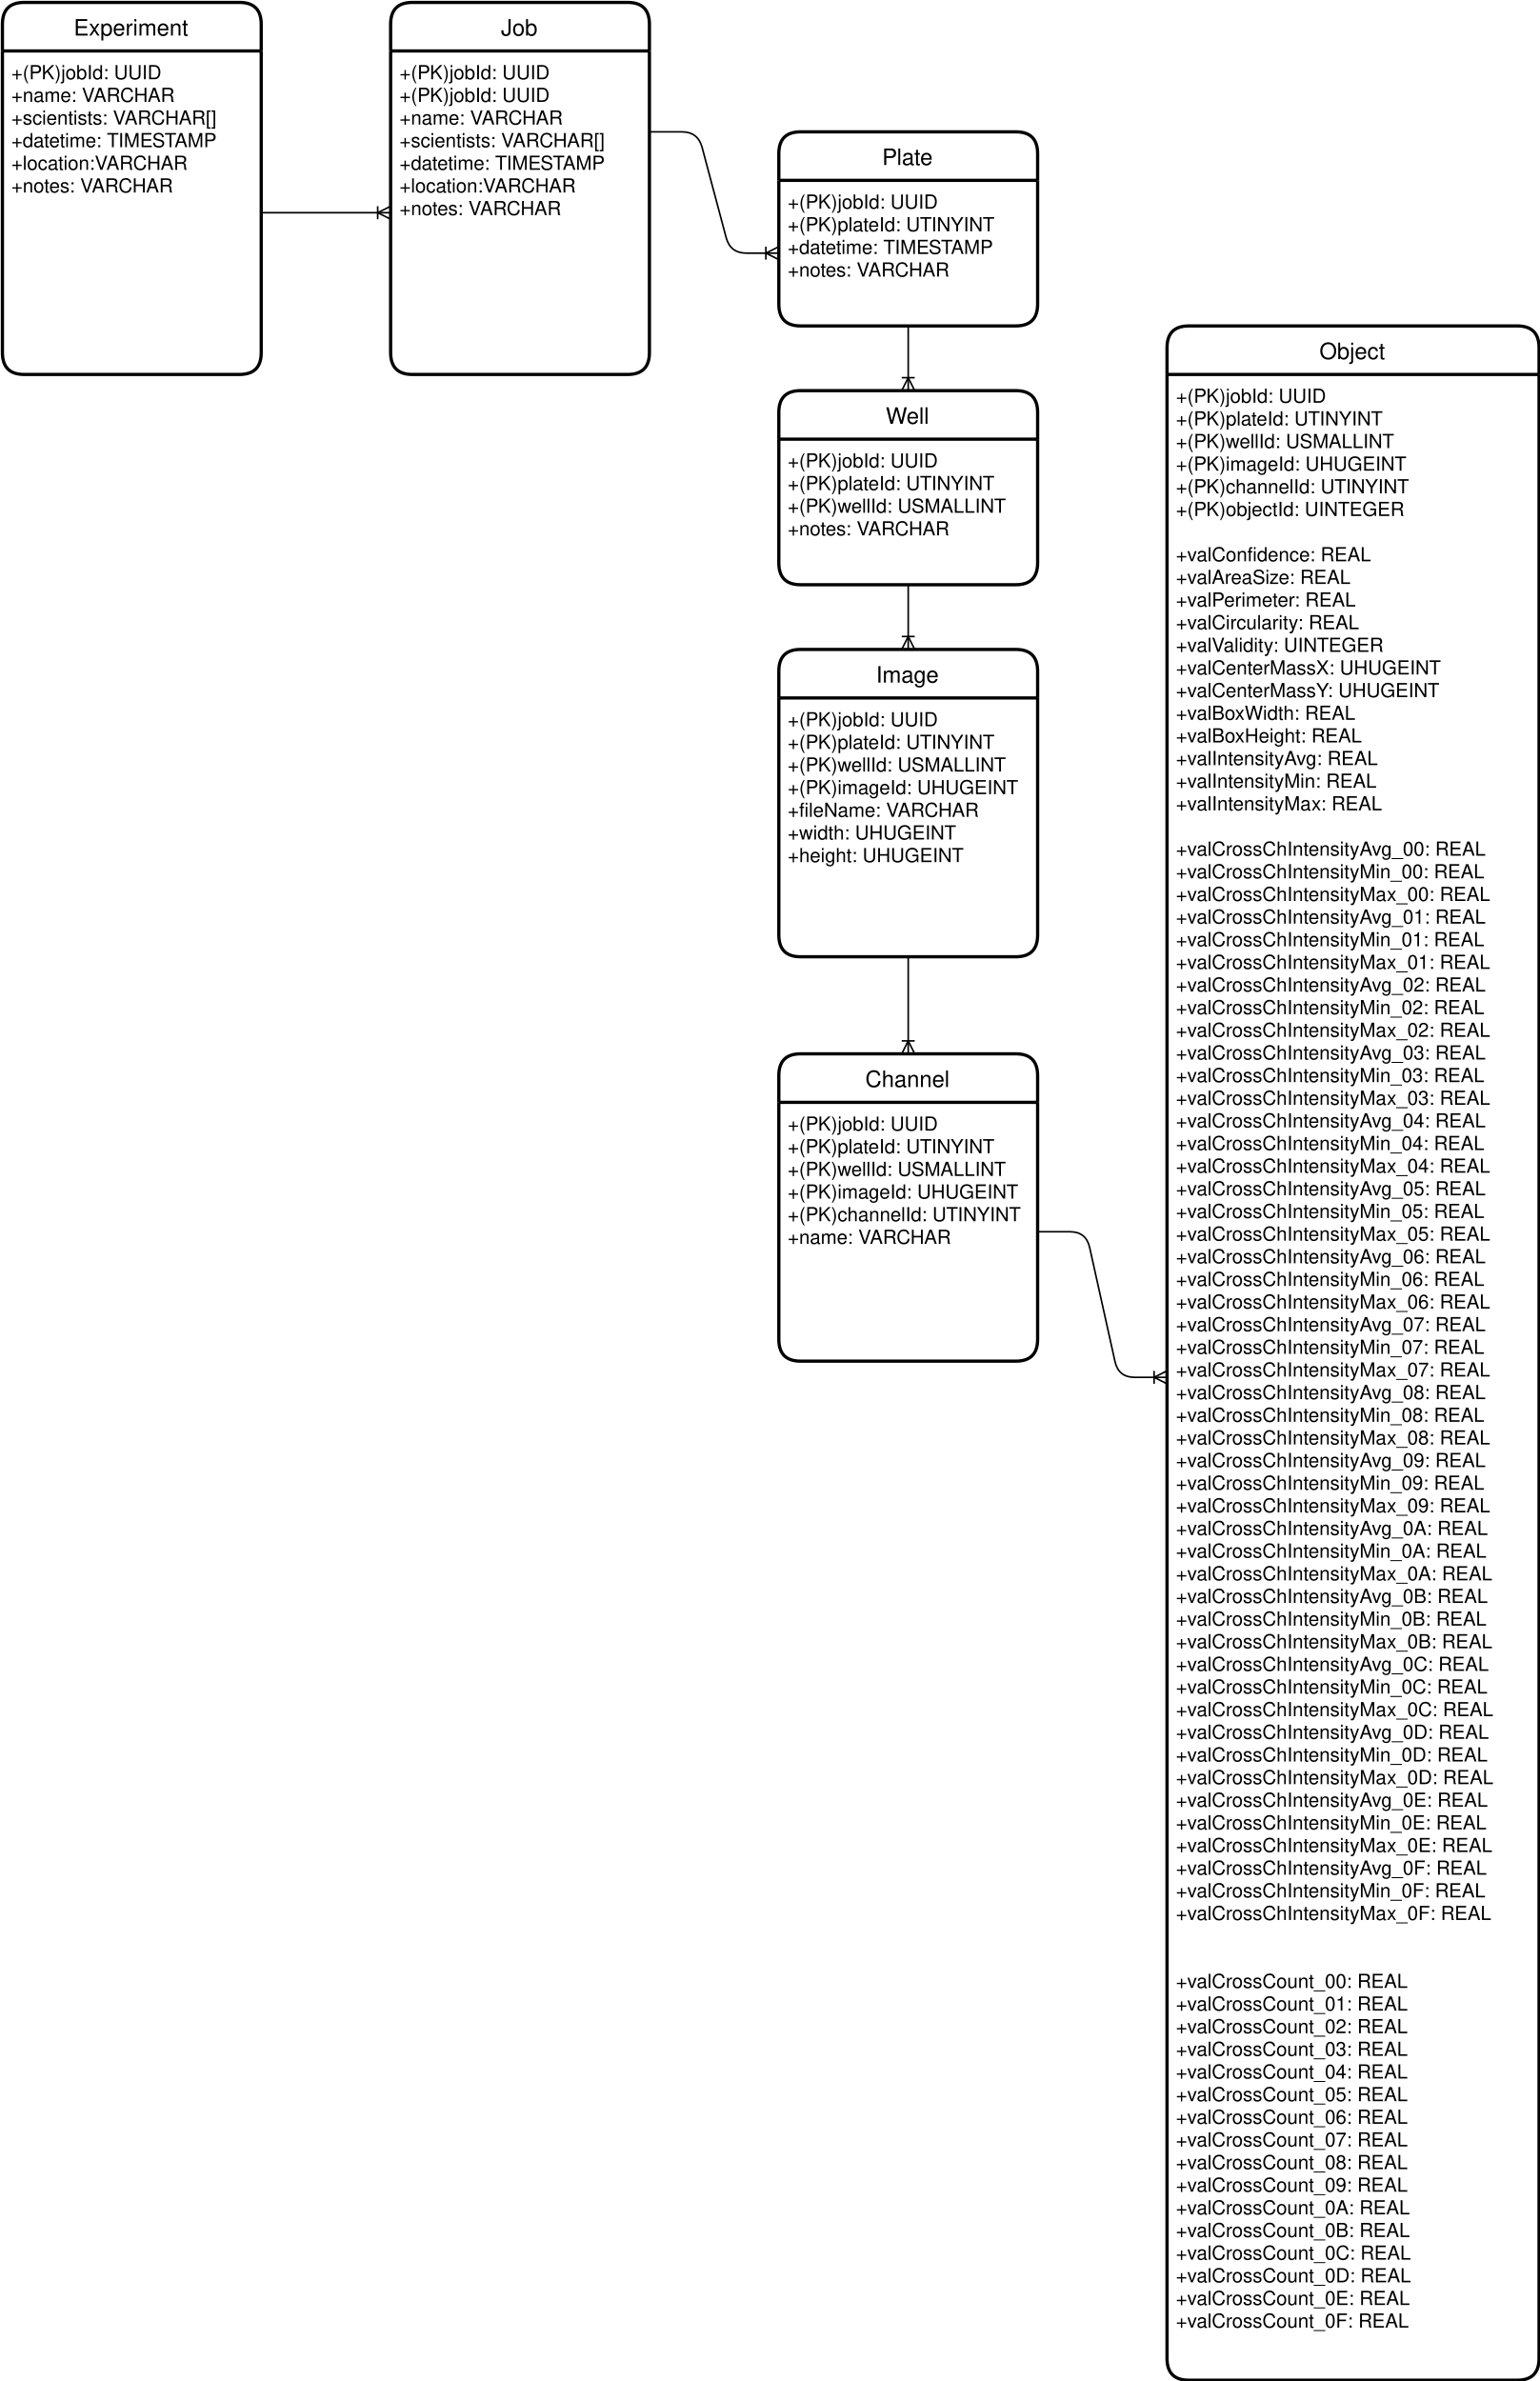
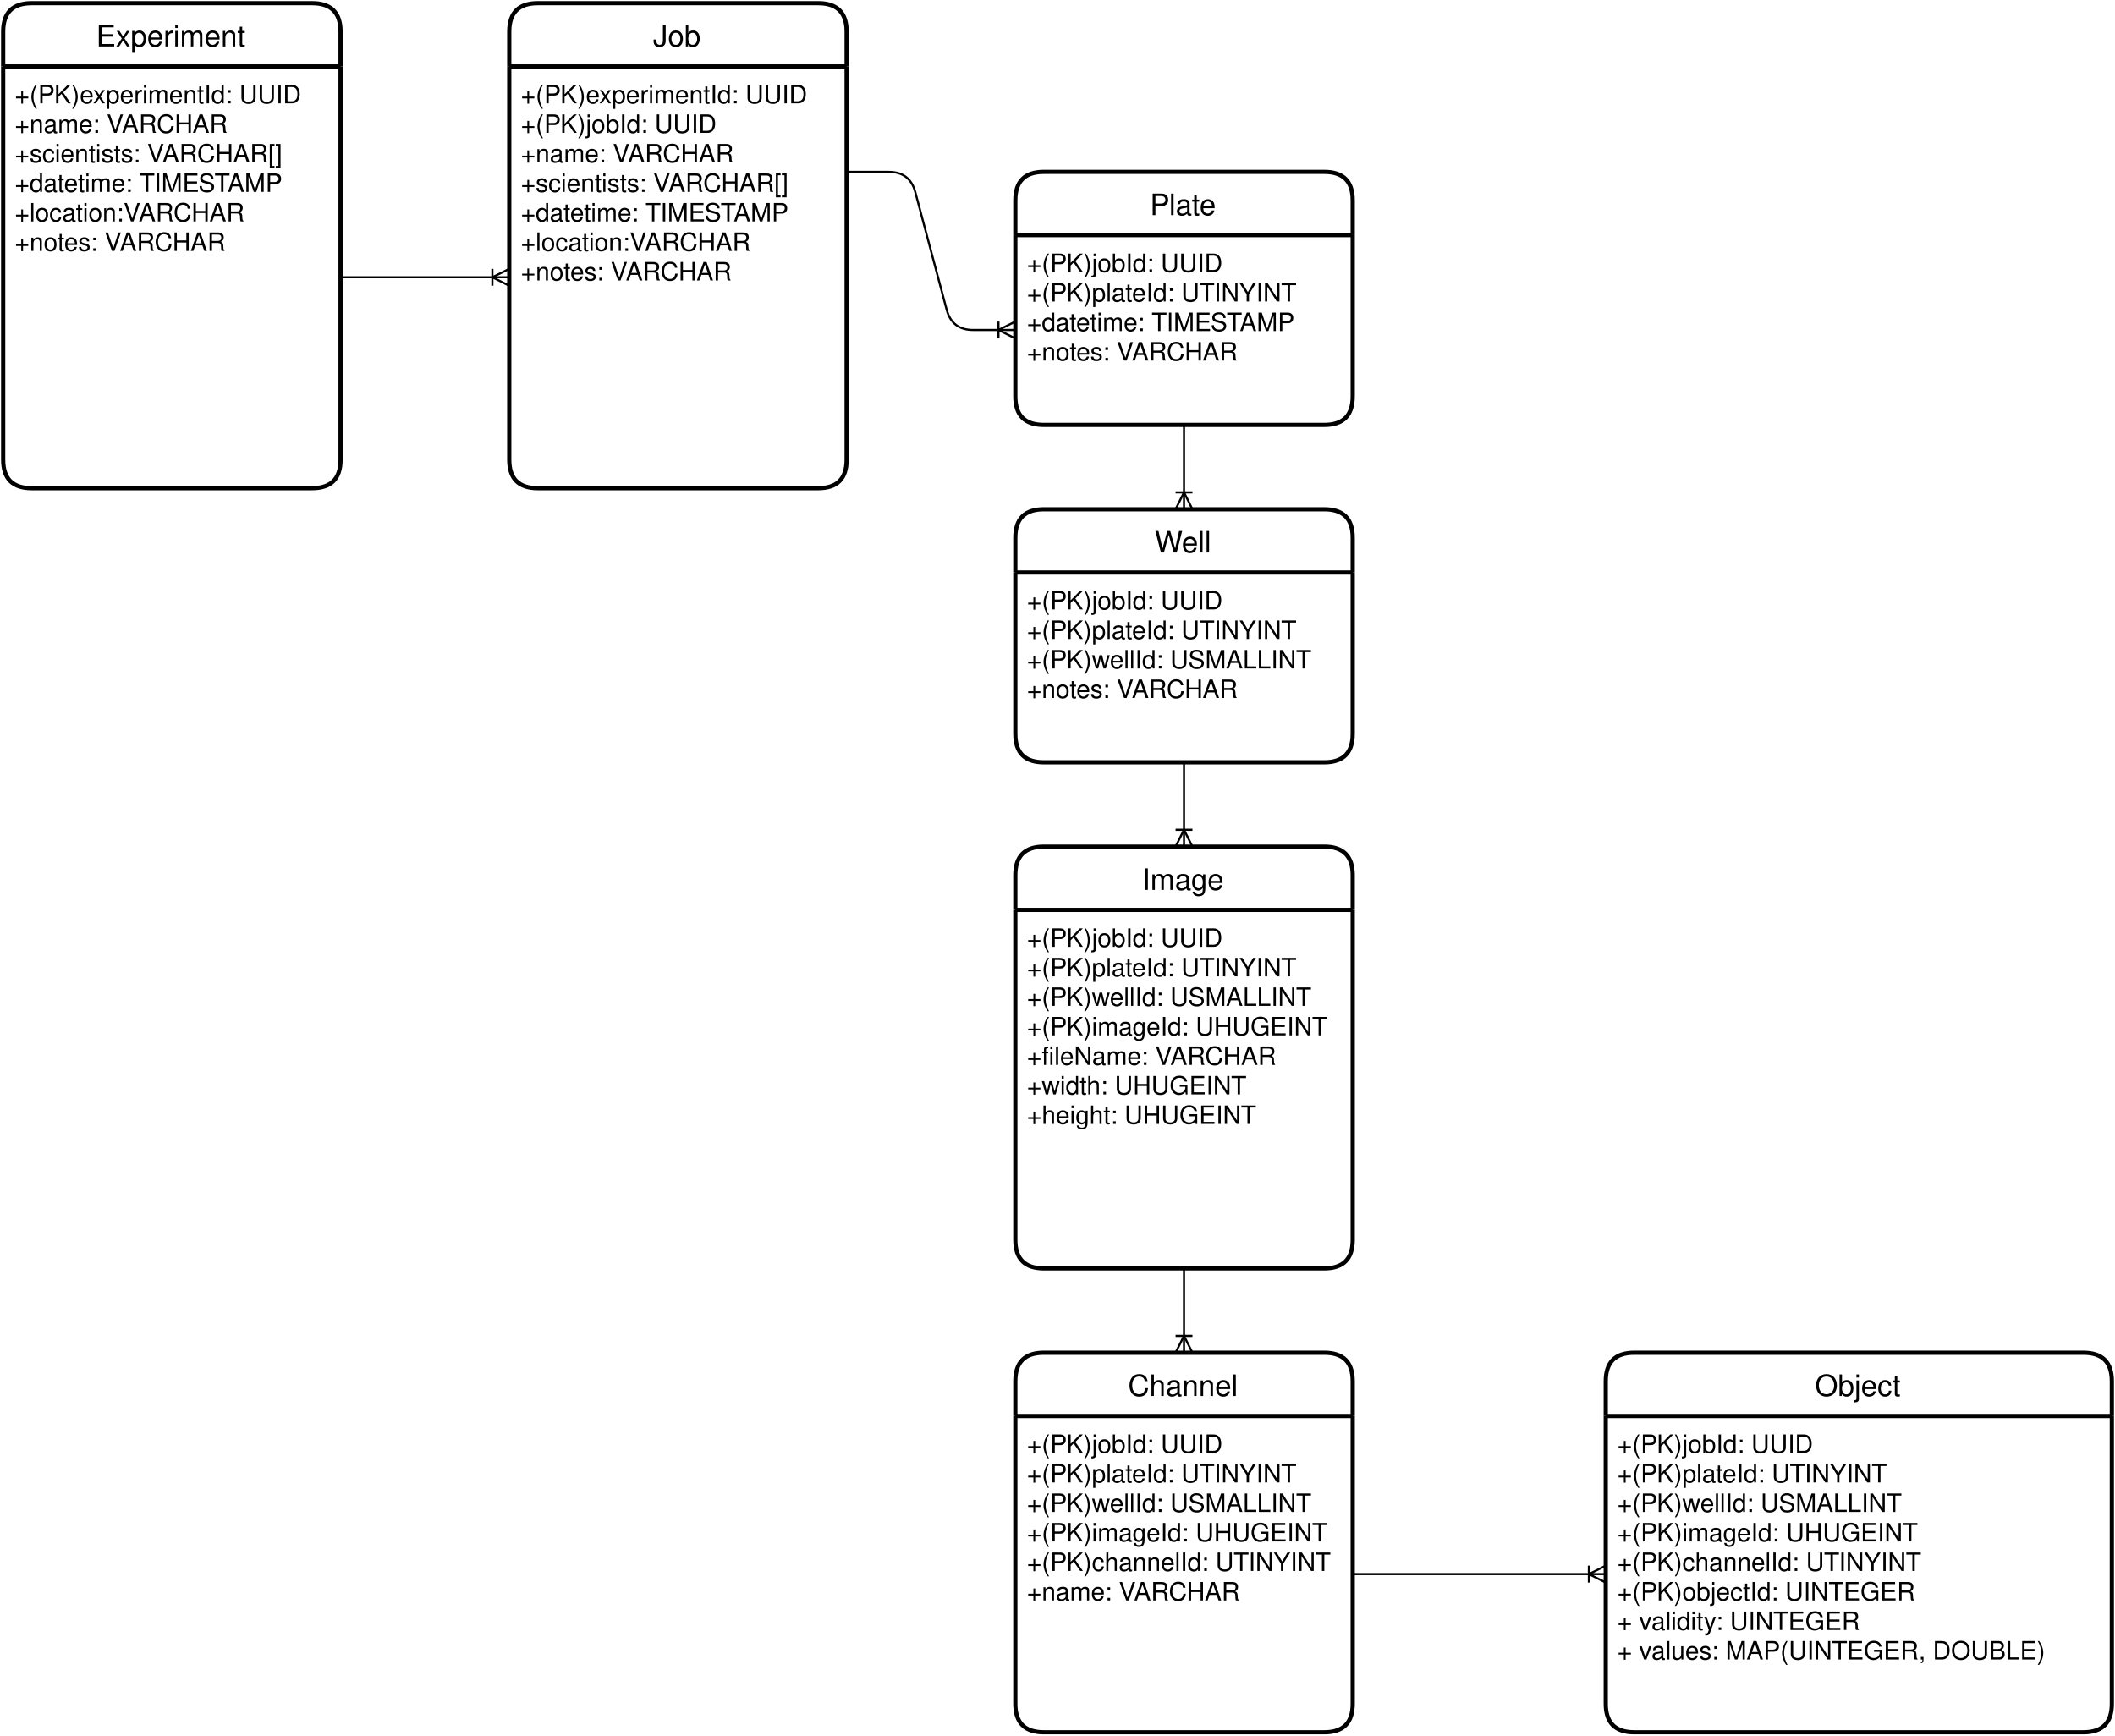
- <svg xmlns="http://www.w3.org/2000/svg" host="65bd71144e" version="1.1" width="952px" height="1472px" viewBox="-0.5 -0.5 952 1472" content="&lt;mxfile&gt;&lt;diagram id=&quot;XxNFNkssesB8QG5SHpC6&quot; name=&quot;Page-1&quot;&gt;7Vtdc9o4FP01zOy+dLCxIXkEQhN2QzeTj7Z52lFsBdQai7GVBPrrq09jSza2iLMlXZ5A0rnSsXTulSzJnd54uT5PwGoxwyGMOm43XHd6Zx3XdbyBR39YzkbknDgDkTFPUChB24wb9APKzK7MfUIhTAtAgnFE0KqYGeA4hgEp5IEkwS9F2COOiq2uwBwaGTcBiMzcLygkC5nb73a3BRcQzRey6VNVsAQKLDPSBQjxSy6rN+n0xgnGRPxbrscwYp2n+kXYfawozYglMCZNDDxXWDyD6Ek+3F/4QXIjG/XA6QtaRiCmqVGwQFF4CTb4iTWQEhB8V6nRAifoB44JiGiRQzNocULk+PW6BcQNs6TZLDfBT3EIQ2n0SMuljeOptOTS5ZUm+HvW8S6zhynFX6mn7mZZlyAliorqaVYagnTB22MJEKF5TP8H1BomNMPsRNmvzzAhcJ3Lkp16DvESkmRDIbLUPZEDrBQuky8FuYi8RU4pbk9mAinReVZ11to1lTSI57Q/rJpzSprTWwMR7YEYEDhiI5LmpUP/5B50m8UFVSGuniGujjv64+rvP+F6BRO0pP07pdghxdzdTWl5v+P2nC4fAo77hh+qATFYQlH2eXg9vhheF4vTANH6UUrSIsgfdXytppA+MUGqttvpbHJzO5xdFUERDgBBmCplWNpejAnUmtLdSCktgo8kE/IYR5iq7izG3L8eURRpWekKBCieX3KrM09zEeYATJiIxqehbIDglfIB8JA5ToIJILk0VTjJ+1zmY4b+szBR7wCborJqBd/dIfiC9nYJzTeEdhXRMT3GsdfGMd8tBpZsDOvG1XHbGNd+VQDZGRgYYMXGP4PcTj/dTz/d7uH179qrSxzZb6wAS0c+bWO8B8Z4T5dsLXb045b92Gu6IHFaGdeTt/RjBnuhDWaom9nw8rIUhpiaMtzF3fnEgFFPhZ92ryxkn1XXoTqwiHjPYWPQWHCWYSPLfI2+fMfQ1z8P39ib3zFwvDJwDPrFwFH2apENdnEBMGhjZM3304ONHAwWLEAcw6i+Wcz1meEoZnI+KcaZvAl9/jGOH1EI40CGpuvJ8NIADRMIhOQqIVf8zYsLpBIzRknwFIEEkc0O1GcquDCDlD4Dr4zLcQbS9Ouu7isg72uQI7z+so3Cpewo5CIXh0sxU9penNJHGD7Pm8BmKG4EA+sKmP7ACU7T8SJP41/6QrRjYDQDSsjSAKztDDglx5aSlQGjZGPAKbm2lKwMGCUbA06pZ0vJyoBRsjHglDxbSlYGjJKNAafk21KyMmCUbAw4pb4tJSsDRsnGgFMa2FKyMmCUbAw4pRNbSlYGjJKNAad0akvJyoBRsjHglIa2lKwMGCUbA05pZEvJyoBRsjHglMa2lKwMGCUbA07pzJaSlQGjZGPAKU1sKVkZMEo2BpzSR1tKVgaMUpVB3SqKvnqRJksbgatfbwhc/SJA4OpnZoGrny4Frn4OE7j6iUXg6qO9wNWHYIGrj4sCVx+sBK4+gghcvVsLXL2vCVy9AwicnSrL/77jDSC/+cZB9QZQxT6B18Y+gXkC9IUjjvs/7W4c99z/8gDIf9MDoIbbP7/ZEZB/0EdAvnkEZPS23kkLslR+CuNwyC740OTkmnbyLZ6BeMMK1oh8Zd3zwZepe2VC/5+tZc/xxEYlYko+Z8SS9/myrRlPKbtKt0vxUxLIh1BnmzSwzKE2NDAs3D8yByY/Et0y51OZCaRugJ6L95Z23C25wohy3u7+nmrer18YEU8krfL3jLSKTrSKjJsnohuMiva4deKf1iuIdbCKxOySCNlc847C8WRbYjijjc6cnMq6H1y/odAKMtuq7lVC65lCU+I7GKF5XlEfxrFQU6H5WkV6Pe3pTNX820cqvyRSqQPBgxFQFpk2asG6p4A8rSJPr6hFBZmHW2NxfmQI6bhufeW6ddD4QLqNVUy/8ubjOz62LLlv+Y6XwZnzHeaVhr73RrPLnjPFPrNSs+XJiTm7qLE5nNlFW1UM/H1nF315olfU4uxibokYCnrDdfCeS9ry9fPu5XMjnfVLlsH+oels4Gg60+/QNH7f0irq6xW1qDNzj2aSXe8/LmTKppgSsVYuZLSA8b/8kKRftinU+EOS43ci7a2jSr4TqVG3CA+H8Z1Iv+we8i/eGnrLnSFtXqufIwfmHCm2j37hzpBfjEjOvlOir73YZ99CvHpKpMntF5sCvv3utTf5CQ==&lt;/diagram&gt;&lt;/mxfile&gt;">
+ <svg xmlns="http://www.w3.org/2000/svg" host="65bd71144e" version="1.1" width="1003px" height="823px" viewBox="-0.5 -0.5 1003 823" content="&lt;mxfile&gt;&lt;diagram id=&quot;XxNFNkssesB8QG5SHpC6&quot; name=&quot;Page-1&quot;&gt;7Vrdc9o4EP9rmGlfOv4E8giES7iDlMnH9fKo2AqoNRZjiwT611eyJWFJBhwwU+jxwqDVamXv/na1u1bD7c2WNwmYT0c4hFHDscJlw71uOE6r3aS/jLDiBJsTJgkKc5K9Jjygn5ATLU5doBCmCiPBOCJorhIDHMcwIAoNJAl+V9lecaTuOgcTaBAeAhCZ1G8oJFNObVrWeuIWosmUb30lJmZAMHNCOgUhfi+Q3H7D7SUYk/zfbNmDEdOd0Eu+7q8Ns/LBEhiTKgs8J1/xBqIFf7m/8Qt/NrISL5y+o1kEYjrqBlMUhUOwwgu2QUpA8EOMulOcoJ84JiCiUzYl0OmEcPu5lsLxwFZSMqMmeBGHMOSLXuk8X2N7YsyfxcqEJviHVLzD1sOU8o/FW1uSNAQpEY8iNM1mQ5BOs/3YAERoEtP/AV0NE0owlcj1+gYTApcFElfqDcQzSJIVZeGzTpsbmCNcDN8VuOS0aQEpjsuJgEN0IkXL3e4ppEE8ofr40HZ2yXb6biCiGogBgV1mkbQIHfqn8KJrUgaoDeByDXA1nO6n8T+f4XIOEzSj+h1Q3g7leXoa0HkaBlzbykyQ8X3HL5sZYjCD+dy/nfvebedenU4DROWjlKQqk99t+JqkkL4xQULa42DUf3jsjMYqU4QDQBCmSOmU7hdjArWtdDcSSIvgK5FA7uEIU9Rdxzjzr1cURRopnYMAxZNhtura01yEOQADJqLxqcM3IHgufAC8SMdJMAGkMKYIJ0Wfkz5m4F+Gid0OsFKRtRPw1hbAK9jbBjTfANo4oja9xLFD45jvqIFF2nCXXW2nDrs2NwWQrYGBMcyZ/SXL4+DueXD3uIfXn7VXlziyXxkBH3Tkqzrs3TLsPZixXOzixzX7sVc5IaklPreP6ceM7Z1uKLkeRp3hsJQNMTRJvtunm77BRj0V3m3PLLjONssQClQ5zjlstCoD7oNhw27VgC/fNvD19eU7q/wugePAwNG21MDRckzDOl6ZYdt1GNYsT082cDC2YAriGEa7t8UZPCUf5enf9LUwk783ChFZMbae0+hs5VyIRGXUGX9aM1IlW9dfn7rD/uezjkF+dexujkHlUPXrgKpZg3zLOC4RqN7UxS2JQMcrQfyjliAVI9AfVoT4J12E+GYRYmhbV9KUzISfwjjssBYzHfbvqZIf8QjEKzaxROQ/pp4vPh89iyX0//WSay4brMQgpg9fWMSGz8W59bJsJNZtdLsUL5KAv4SormlgmUDNNDBUOuCmYYqWsMqcTxATSN0Avamd8y3dzTFG9Jml97euNO/XW5b5G/FVxU63JqitCTJ6n7kaDEF79D39q90IYgoWkZi1KcnqPlMUjvvrGcMZP4Izu4Ay64vjVwSaArM16g4CmmsCTYDvZIDmeSo+ZHz5KNB8TZAupz6cCcl/fKTySyKVKElPBkAyMq1EvrongDxNkKcLqhFBZn3Vy0sYA0iXvPXAvLWsci7PW+uonJsbv72dceVc8sXvjNNg6Xz1N9XqKGib3pFOlz1Pin1OpWrpSds8XYRtTud00bKKlm7iyqeLnp7ogmo8XcyWiIGgI+bBe6a05fnz9vS5Es6aJWmwf2o4a9kazvT+fOV6SxPU1AXViDOzR9OXF0wuicyhiYwWMP6XV5maZU2hyleZLjeV6sujdtxUkrHgNG8qNcu+hP/m1tBv7AwJt1IKe/fEjkTPVyOS8cm6cmdIK+zlbZyDj0Q6XN8ZztnXF6/d/i8=&lt;/diagram&gt;&lt;/mxfile&gt;">
  <defs />
  <g>
    <path d="M 401 31 L 401 14.5 Q 401 1 387.5 1 L 254.5 1 Q 241 1 241 14.5 L 241 31" fill="rgb(255, 255, 255)" stroke="rgb(0, 0, 0)" stroke-width="2" stroke-miterlimit="10" pointer-events="all" />
    <path d="M 241 31 L 241 217.5 Q 241 231 254.5 231 L 387.5 231 Q 401 231 401 217.5 L 401 31" fill="none" stroke="rgb(0, 0, 0)" stroke-width="2" stroke-miterlimit="10" pointer-events="none" />
    <path d="M 241 31 L 401 31" fill="none" stroke="rgb(0, 0, 0)" stroke-width="2" stroke-miterlimit="10" pointer-events="none" />
    <g fill="rgb(0, 0, 0)" font-family="Helvetica" pointer-events="none" text-anchor="middle" font-size="14px">
      <text x="320.5" y="21.5">
                Job
            </text>
    </g>
    <g fill="rgb(0, 0, 0)" font-family="Helvetica" pointer-events="none" font-size="12px">
      <text x="246.5" y="48.5">
-                 +(PK)jobId: UUID
+                 +(PK)experimentId: UUID
            </text>
      <text x="246.5" y="62.5">
                +(PK)jobId: UUID
            </text>
      <text x="246.5" y="76.5">
                +name: VARCHAR
            </text>
      <text x="246.5" y="90.5">
                +scientists: VARCHAR[]
            </text>
      <text x="246.5" y="104.5">
                +datetime: TIMESTAMP
            </text>
      <text x="246.5" y="118.5">
                +location:VARCHAR
            </text>
      <text x="246.5" y="132.5">
                +notes: VARCHAR
            </text>
    </g>
    <path d="M 641 111 L 641 94.5 Q 641 81 627.5 81 L 494.5 81 Q 481 81 481 94.5 L 481 111" fill="rgb(255, 255, 255)" stroke="rgb(0, 0, 0)" stroke-width="2" stroke-miterlimit="10" pointer-events="none" />
    <path d="M 481 111 L 481 187.5 Q 481 201 494.5 201 L 627.5 201 Q 641 201 641 187.5 L 641 111" fill="none" stroke="rgb(0, 0, 0)" stroke-width="2" stroke-miterlimit="10" pointer-events="none" />
    <path d="M 481 111 L 641 111" fill="none" stroke="rgb(0, 0, 0)" stroke-width="2" stroke-miterlimit="10" pointer-events="none" />
    <g fill="rgb(0, 0, 0)" font-family="Helvetica" pointer-events="none" text-anchor="middle" font-size="14px">
      <text x="560.5" y="101.5">
                Plate
            </text>
    </g>
    <g fill="rgb(0, 0, 0)" font-family="Helvetica" pointer-events="none" font-size="12px">
      <text x="486.5" y="128.5">
                +(PK)jobId: UUID
            </text>
      <text x="486.5" y="142.5">
                +(PK)plateId: UTINYINT
            </text>
      <text x="486.5" y="156.5">
                +datetime: TIMESTAMP
            </text>
      <text x="486.5" y="170.5">
                +notes: VARCHAR
            </text>
    </g>
    <path d="M 641 431 L 641 414.5 Q 641 401 627.5 401 L 494.5 401 Q 481 401 481 414.5 L 481 431" fill="rgb(255, 255, 255)" stroke="rgb(0, 0, 0)" stroke-width="2" stroke-miterlimit="10" pointer-events="none" />
-     <path d="M 481 431 L 481 577.5 Q 481 591 494.5 591 L 627.5 591 Q 641 591 641 577.5 L 641 431" fill="none" stroke="rgb(0, 0, 0)" stroke-width="2" stroke-miterlimit="10" pointer-events="none" />
+     <path d="M 481 431 L 481 587.5 Q 481 601 494.5 601 L 627.5 601 Q 641 601 641 587.5 L 641 431" fill="none" stroke="rgb(0, 0, 0)" stroke-width="2" stroke-miterlimit="10" pointer-events="none" />
    <path d="M 481 431 L 641 431" fill="none" stroke="rgb(0, 0, 0)" stroke-width="2" stroke-miterlimit="10" pointer-events="none" />
    <g fill="rgb(0, 0, 0)" font-family="Helvetica" pointer-events="none" text-anchor="middle" font-size="14px">
      <text x="560.5" y="421.5">
                Image
            </text>
    </g>
    <g fill="rgb(0, 0, 0)" font-family="Helvetica" pointer-events="none" font-size="12px">
      <text x="486.5" y="448.5">
                +(PK)jobId: UUID
            </text>
      <text x="486.5" y="462.5">
                +(PK)plateId: UTINYINT
            </text>
      <text x="486.5" y="476.5">
                +(PK)wellId: USMALLINT
            </text>
      <text x="486.5" y="490.5">
                +(PK)imageId: UHUGEINT
            </text>
      <text x="486.5" y="504.5">
                +fileName: VARCHAR
            </text>
      <text x="486.5" y="518.5">
                +width: UHUGEINT
            </text>
      <text x="486.5" y="532.5">
                +height: UHUGEINT
            </text>
    </g>
-     <path d="M 951 231 L 951 214.5 Q 951 201 937.5 201 L 734.5 201 Q 721 201 721 214.5 L 721 231" fill="rgb(255, 255, 255)" stroke="rgb(0, 0, 0)" stroke-width="2" stroke-miterlimit="10" pointer-events="none" />
-     <path d="M 721 231 L 721 1457.5 Q 721 1471 734.5 1471 L 937.5 1471 Q 951 1471 951 1457.5 L 951 231" fill="none" stroke="rgb(0, 0, 0)" stroke-width="2" stroke-miterlimit="10" pointer-events="none" />
-     <path d="M 721 231 L 951 231" fill="none" stroke="rgb(0, 0, 0)" stroke-width="2" stroke-miterlimit="10" pointer-events="none" />
-     <g fill="rgb(0, 0, 0)" font-family="Helvetica" pointer-events="none" text-anchor="middle" font-size="14px">
-       <text x="835.5" y="221.5">
+     <path d="M 1001 671 L 1001 654.5 Q 1001 641 987.5 641 L 774.5 641 Q 761 641 761 654.5 L 761 671" fill="rgb(255, 255, 255)" stroke="rgb(0, 0, 0)" stroke-width="2" stroke-miterlimit="10" pointer-events="none" />
+     <path d="M 761 671 L 761 807.5 Q 761 821 774.5 821 L 987.5 821 Q 1001 821 1001 807.5 L 1001 671" fill="none" stroke="rgb(0, 0, 0)" stroke-width="2" stroke-miterlimit="10" pointer-events="none" />
+     <path d="M 761 671 L 1001 671" fill="none" stroke="rgb(0, 0, 0)" stroke-width="2" stroke-miterlimit="10" pointer-events="none" />
+     <g fill="rgb(0, 0, 0)" font-family="Helvetica" pointer-events="none" text-anchor="middle" font-size="14px">
+       <text x="880.5" y="661.5">
                Object
            </text>
    </g>
    <g fill="rgb(0, 0, 0)" font-family="Helvetica" pointer-events="none" font-size="12px">
-       <text x="726.5" y="248.5">
-                 +(PK)jobId: UUID
-             </text>
-       <text x="726.5" y="262.5">
-                 +(PK)plateId: UTINYINT
-             </text>
-       <text x="726.5" y="276.5">
-                 +(PK)wellId: USMALLINT
-             </text>
-       <text x="726.5" y="290.5">
+       <text x="766.5" y="688.5">
+                 +(PK)jobId: UUID
+             </text>
+       <text x="766.5" y="702.5">
+                 +(PK)plateId: UTINYINT
+             </text>
+       <text x="766.5" y="716.5">
+                 +(PK)wellId: USMALLINT
+             </text>
+       <text x="766.5" y="730.5">
                +(PK)imageId: UHUGEINT
            </text>
-       <text x="726.5" y="304.5">
+       <text x="766.5" y="744.5">
                +(PK)channelId: UTINYINT
            </text>
-       <text x="726.5" y="318.5">
+       <text x="766.5" y="758.5">
                +(PK)objectId: UINTEGER
            </text>
-       <text x="726.5" y="346.5">
-                 +valConfidence: REAL
-             </text>
-       <text x="726.5" y="360.5">
-                 +valAreaSize: REAL
-             </text>
-       <text x="726.5" y="374.5">
-                 +valPerimeter: REAL
-             </text>
-       <text x="726.5" y="388.5">
-                 +valCircularity: REAL
-             </text>
-       <text x="726.5" y="402.5">
-                 +valValidity: UINTEGER
-             </text>
-       <text x="726.5" y="416.5">
-                 +valCenterMassX: UHUGEINT
-             </text>
-       <text x="726.5" y="430.5">
-                 +valCenterMassY: UHUGEINT
-             </text>
-       <text x="726.5" y="444.5">
-                 +valBoxWidth: REAL
-             </text>
-       <text x="726.5" y="458.5">
-                 +valBoxHeight: REAL
-             </text>
-       <text x="726.5" y="472.5">
-                 +valIntensityAvg: REAL
-             </text>
-       <text x="726.5" y="486.5">
-                 +valIntensityMin: REAL
-             </text>
-       <text x="726.5" y="500.5">
-                 +valIntensityMax: REAL
-             </text>
-       <text x="726.5" y="528.5">
-                 +valCrossChIntensityAvg_00: REAL
-             </text>
-       <text x="726.5" y="542.5">
-                 +valCrossChIntensityMin_00: REAL
-             </text>
-       <text x="726.5" y="556.5">
-                 +valCrossChIntensityMax_00: REAL
-             </text>
-       <text x="726.5" y="570.5">
-                 +valCrossChIntensityAvg_01: REAL
-             </text>
-       <text x="726.5" y="584.5">
-                 +valCrossChIntensityMin_01: REAL
-             </text>
-       <text x="726.5" y="598.5">
-                 +valCrossChIntensityMax_01: REAL
-             </text>
-       <text x="726.5" y="612.5">
-                 +valCrossChIntensityAvg_02: REAL
-             </text>
-       <text x="726.5" y="626.5">
-                 +valCrossChIntensityMin_02: REAL
-             </text>
-       <text x="726.5" y="640.5">
-                 +valCrossChIntensityMax_02: REAL
-             </text>
-       <text x="726.5" y="654.5">
-                 +valCrossChIntensityAvg_03: REAL
-             </text>
-       <text x="726.5" y="668.5">
-                 +valCrossChIntensityMin_03: REAL
-             </text>
-       <text x="726.5" y="682.5">
-                 +valCrossChIntensityMax_03: REAL
-             </text>
-       <text x="726.5" y="696.5">
-                 +valCrossChIntensityAvg_04: REAL
-             </text>
-       <text x="726.5" y="710.5">
-                 +valCrossChIntensityMin_04: REAL
-             </text>
-       <text x="726.5" y="724.5">
-                 +valCrossChIntensityMax_04: REAL
-             </text>
-       <text x="726.5" y="738.5">
-                 +valCrossChIntensityAvg_05: REAL
-             </text>
-       <text x="726.5" y="752.5">
-                 +valCrossChIntensityMin_05: REAL
-             </text>
-       <text x="726.5" y="766.5">
-                 +valCrossChIntensityMax_05: REAL
-             </text>
-       <text x="726.5" y="780.5">
-                 +valCrossChIntensityAvg_06: REAL
-             </text>
-       <text x="726.5" y="794.5">
-                 +valCrossChIntensityMin_06: REAL
-             </text>
-       <text x="726.5" y="808.5">
-                 +valCrossChIntensityMax_06: REAL
-             </text>
-       <text x="726.5" y="822.5">
-                 +valCrossChIntensityAvg_07: REAL
-             </text>
-       <text x="726.5" y="836.5">
-                 +valCrossChIntensityMin_07: REAL
-             </text>
-       <text x="726.5" y="850.5">
-                 +valCrossChIntensityMax_07: REAL
-             </text>
-       <text x="726.5" y="864.5">
-                 +valCrossChIntensityAvg_08: REAL
-             </text>
-       <text x="726.5" y="878.5">
-                 +valCrossChIntensityMin_08: REAL
-             </text>
-       <text x="726.5" y="892.5">
-                 +valCrossChIntensityMax_08: REAL
-             </text>
-       <text x="726.5" y="906.5">
-                 +valCrossChIntensityAvg_09: REAL
-             </text>
-       <text x="726.5" y="920.5">
-                 +valCrossChIntensityMin_09: REAL
-             </text>
-       <text x="726.5" y="934.5">
-                 +valCrossChIntensityMax_09: REAL
-             </text>
-       <text x="726.5" y="948.5">
-                 +valCrossChIntensityAvg_0A: REAL
-             </text>
-       <text x="726.5" y="962.5">
-                 +valCrossChIntensityMin_0A: REAL
-             </text>
-       <text x="726.5" y="976.5">
-                 +valCrossChIntensityMax_0A: REAL
-             </text>
-       <text x="726.5" y="990.5">
-                 +valCrossChIntensityAvg_0B: REAL
-             </text>
-       <text x="726.5" y="1004.5">
-                 +valCrossChIntensityMin_0B: REAL
-             </text>
-       <text x="726.5" y="1018.5">
-                 +valCrossChIntensityMax_0B: REAL
-             </text>
-       <text x="726.5" y="1032.5">
-                 +valCrossChIntensityAvg_0C: REAL
-             </text>
-       <text x="726.5" y="1046.5">
-                 +valCrossChIntensityMin_0C: REAL
-             </text>
-       <text x="726.5" y="1060.5">
-                 +valCrossChIntensityMax_0C: REAL
-             </text>
-       <text x="726.5" y="1074.5">
-                 +valCrossChIntensityAvg_0D: REAL
-             </text>
-       <text x="726.5" y="1088.5">
-                 +valCrossChIntensityMin_0D: REAL
-             </text>
-       <text x="726.5" y="1102.5">
-                 +valCrossChIntensityMax_0D: REAL
-             </text>
-       <text x="726.5" y="1116.5">
-                 +valCrossChIntensityAvg_0E: REAL
-             </text>
-       <text x="726.5" y="1130.5">
-                 +valCrossChIntensityMin_0E: REAL
-             </text>
-       <text x="726.5" y="1144.5">
-                 +valCrossChIntensityMax_0E: REAL
-             </text>
-       <text x="726.5" y="1158.5">
-                 +valCrossChIntensityAvg_0F: REAL
-             </text>
-       <text x="726.5" y="1172.5">
-                 +valCrossChIntensityMin_0F: REAL
-             </text>
-       <text x="726.5" y="1186.5">
-                 +valCrossChIntensityMax_0F: REAL
-             </text>
-       <text x="726.5" y="1228.5">
-                 +valCrossCount_00: REAL
-             </text>
-       <text x="726.5" y="1242.5">
-                 +valCrossCount_01: REAL
-             </text>
-       <text x="726.5" y="1256.5">
-                 +valCrossCount_02: REAL
-             </text>
-       <text x="726.5" y="1270.5">
-                 +valCrossCount_03: REAL
-             </text>
-       <text x="726.5" y="1284.5">
-                 +valCrossCount_04: REAL
-             </text>
-       <text x="726.5" y="1298.5">
-                 +valCrossCount_05: REAL
-             </text>
-       <text x="726.5" y="1312.5">
-                 +valCrossCount_06: REAL
-             </text>
-       <text x="726.5" y="1326.5">
-                 +valCrossCount_07: REAL
-             </text>
-       <text x="726.5" y="1340.5">
-                 +valCrossCount_08: REAL
-             </text>
-       <text x="726.5" y="1354.5">
-                 +valCrossCount_09: REAL
-             </text>
-       <text x="726.5" y="1368.5">
-                 +valCrossCount_0A: REAL
-             </text>
-       <text x="726.5" y="1382.5">
-                 +valCrossCount_0B: REAL
-             </text>
-       <text x="726.5" y="1396.5">
-                 +valCrossCount_0C: REAL
-             </text>
-       <text x="726.5" y="1410.5">
-                 +valCrossCount_0D: REAL
-             </text>
-       <text x="726.5" y="1424.5">
-                 +valCrossCount_0E: REAL
-             </text>
-       <text x="726.5" y="1438.5">
-                 +valCrossCount_0F: REAL
+       <text x="766.5" y="772.5">
+                 + validity: UINTEGER
+             </text>
+       <text x="766.5" y="786.5">
+                 + values: MAP(UINTEGER, DOUBLE)
            </text>
    </g>
    <path d="M 641 271 L 641 254.5 Q 641 241 627.5 241 L 494.5 241 Q 481 241 481 254.5 L 481 271" fill="rgb(255, 255, 255)" stroke="rgb(0, 0, 0)" stroke-width="2" stroke-miterlimit="10" pointer-events="none" />
    <path d="M 481 271 L 481 347.5 Q 481 361 494.5 361 L 627.5 361 Q 641 361 641 347.5 L 641 271" fill="none" stroke="rgb(0, 0, 0)" stroke-width="2" stroke-miterlimit="10" pointer-events="none" />
    <path d="M 481 271 L 641 271" fill="none" stroke="rgb(0, 0, 0)" stroke-width="2" stroke-miterlimit="10" pointer-events="none" />
    <g fill="rgb(0, 0, 0)" font-family="Helvetica" pointer-events="none" text-anchor="middle" font-size="14px">
      <text x="560.5" y="261.5">
                Well
            </text>
    </g>
    <g fill="rgb(0, 0, 0)" font-family="Helvetica" pointer-events="none" font-size="12px">
      <text x="486.5" y="288.5">
                +(PK)jobId: UUID
            </text>
      <text x="486.5" y="302.5">
                +(PK)plateId: UTINYINT
            </text>
      <text x="486.5" y="316.5">
                +(PK)wellId: USMALLINT
            </text>
      <text x="486.5" y="330.5">
                +notes: VARCHAR
            </text>
    </g>
    <path d="M 561 201 L 561 241" fill="none" stroke="rgb(0, 0, 0)" stroke-miterlimit="10" pointer-events="none" />
    <path d="M 557 233 L 565 233 M 565 241 L 561 233 L 557 241" fill="none" stroke="rgb(0, 0, 0)" stroke-miterlimit="10" pointer-events="none" />
    <path d="M 401 81 L 421 81 Q 431 81 433.58 90.66 L 448.42 146.34 Q 451 156 461 156 L 481 156" fill="none" stroke="rgb(0, 0, 0)" stroke-miterlimit="10" pointer-events="none" />
    <path d="M 473 160 L 473 152 M 481 152 L 473 156 L 481 160" fill="none" stroke="rgb(0, 0, 0)" stroke-miterlimit="10" pointer-events="none" />
    <path d="M 561 361 L 561 401" fill="none" stroke="rgb(0, 0, 0)" stroke-miterlimit="10" pointer-events="none" />
    <path d="M 557 393 L 565 393 M 565 401 L 561 393 L 557 401" fill="none" stroke="rgb(0, 0, 0)" stroke-miterlimit="10" pointer-events="none" />
-     <path d="M 641 681 L 641 664.5 Q 641 651 627.5 651 L 494.5 651 Q 481 651 481 664.5 L 481 681" fill="rgb(255, 255, 255)" stroke="rgb(0, 0, 0)" stroke-width="2" stroke-miterlimit="10" pointer-events="none" />
-     <path d="M 481 681 L 481 827.5 Q 481 841 494.5 841 L 627.5 841 Q 641 841 641 827.5 L 641 681" fill="none" stroke="rgb(0, 0, 0)" stroke-width="2" stroke-miterlimit="10" pointer-events="none" />
-     <path d="M 481 681 L 641 681" fill="none" stroke="rgb(0, 0, 0)" stroke-width="2" stroke-miterlimit="10" pointer-events="none" />
-     <g fill="rgb(0, 0, 0)" font-family="Helvetica" pointer-events="none" text-anchor="middle" font-size="14px">
-       <text x="560.5" y="671.5">
+     <path d="M 641 671 L 641 654.5 Q 641 641 627.5 641 L 494.5 641 Q 481 641 481 654.5 L 481 671" fill="rgb(255, 255, 255)" stroke="rgb(0, 0, 0)" stroke-width="2" stroke-miterlimit="10" pointer-events="none" />
+     <path d="M 481 671 L 481 807.5 Q 481 821 494.5 821 L 627.5 821 Q 641 821 641 807.5 L 641 671" fill="none" stroke="rgb(0, 0, 0)" stroke-width="2" stroke-miterlimit="10" pointer-events="none" />
+     <path d="M 481 671 L 641 671" fill="none" stroke="rgb(0, 0, 0)" stroke-width="2" stroke-miterlimit="10" pointer-events="none" />
+     <g fill="rgb(0, 0, 0)" font-family="Helvetica" pointer-events="none" text-anchor="middle" font-size="14px">
+       <text x="560.5" y="661.5">
                Channel
            </text>
    </g>
    <g fill="rgb(0, 0, 0)" font-family="Helvetica" pointer-events="none" font-size="12px">
-       <text x="486.5" y="698.5">
-                 +(PK)jobId: UUID
-             </text>
-       <text x="486.5" y="712.5">
-                 +(PK)plateId: UTINYINT
-             </text>
-       <text x="486.5" y="726.5">
-                 +(PK)wellId: USMALLINT
-             </text>
-       <text x="486.5" y="740.5">
+       <text x="486.5" y="688.5">
+                 +(PK)jobId: UUID
+             </text>
+       <text x="486.5" y="702.5">
+                 +(PK)plateId: UTINYINT
+             </text>
+       <text x="486.5" y="716.5">
+                 +(PK)wellId: USMALLINT
+             </text>
+       <text x="486.5" y="730.5">
                +(PK)imageId: UHUGEINT
            </text>
-       <text x="486.5" y="754.5">
+       <text x="486.5" y="744.5">
                +(PK)channelId: UTINYINT
            </text>
-       <text x="486.5" y="768.5">
+       <text x="486.5" y="758.5">
                +name: VARCHAR
            </text>
    </g>
-     <path d="M 561 591 L 561 651" fill="none" stroke="rgb(0, 0, 0)" stroke-miterlimit="10" pointer-events="none" />
-     <path d="M 557 643 L 565 643 M 565 651 L 561 643 L 557 651" fill="none" stroke="rgb(0, 0, 0)" stroke-miterlimit="10" pointer-events="none" />
-     <path d="M 641 761 L 661 761 Q 671 761 673.17 770.76 L 688.83 841.24 Q 691 851 701 851 L 721 851" fill="none" stroke="rgb(0, 0, 0)" stroke-miterlimit="10" pointer-events="none" />
-     <path d="M 713 855 L 713 847 M 721 847 L 713 851 L 721 855" fill="none" stroke="rgb(0, 0, 0)" stroke-miterlimit="10" pointer-events="none" />
+     <path d="M 561 601 L 561 641" fill="none" stroke="rgb(0, 0, 0)" stroke-miterlimit="10" pointer-events="none" />
+     <path d="M 557 633 L 565 633 M 565 641 L 561 633 L 557 641" fill="none" stroke="rgb(0, 0, 0)" stroke-miterlimit="10" pointer-events="none" />
+     <path d="M 641 746 L 661 746 Q 671 746 681 746 L 721 746 Q 731 746 741 746 L 761 746" fill="none" stroke="rgb(0, 0, 0)" stroke-miterlimit="10" pointer-events="none" />
+     <path d="M 753 750 L 753 742 M 761 742 L 753 746 L 761 750" fill="none" stroke="rgb(0, 0, 0)" stroke-miterlimit="10" pointer-events="none" />
    <path d="M 161 31 L 161 14.5 Q 161 1 147.5 1 L 14.5 1 Q 1 1 1 14.5 L 1 31" fill="rgb(255, 255, 255)" stroke="rgb(0, 0, 0)" stroke-width="2" stroke-miterlimit="10" pointer-events="none" />
    <path d="M 1 31 L 1 217.5 Q 1 231 14.5 231 L 147.5 231 Q 161 231 161 217.5 L 161 31" fill="none" stroke="rgb(0, 0, 0)" stroke-width="2" stroke-miterlimit="10" pointer-events="none" />
    <path d="M 1 31 L 161 31" fill="none" stroke="rgb(0, 0, 0)" stroke-width="2" stroke-miterlimit="10" pointer-events="none" />
    <g fill="rgb(0, 0, 0)" font-family="Helvetica" pointer-events="none" text-anchor="middle" font-size="14px">
      <text x="80.5" y="21.5">
                Experiment
            </text>
    </g>
    <g fill="rgb(0, 0, 0)" font-family="Helvetica" pointer-events="none" font-size="12px">
      <text x="6.5" y="48.5">
-                 +(PK)jobId: UUID
+                 +(PK)experimentId: UUID
            </text>
      <text x="6.5" y="62.5">
                +name: VARCHAR
            </text>
      <text x="6.5" y="76.5">
                +scientists: VARCHAR[]
            </text>
      <text x="6.5" y="90.5">
                +datetime: TIMESTAMP
            </text>
      <text x="6.5" y="104.5">
                +location:VARCHAR
            </text>
      <text x="6.5" y="118.5">
                +notes: VARCHAR
            </text>
    </g>
    <path d="M 161 131 L 181 131 Q 191 131 201 131 L 206 131 Q 211 131 221 131 L 241 131" fill="none" stroke="rgb(0, 0, 0)" stroke-miterlimit="10" pointer-events="none" />
    <path d="M 233 135 L 233 127 M 241 127 L 233 131 L 241 135" fill="none" stroke="rgb(0, 0, 0)" stroke-miterlimit="10" pointer-events="none" />
  </g>
</svg>
